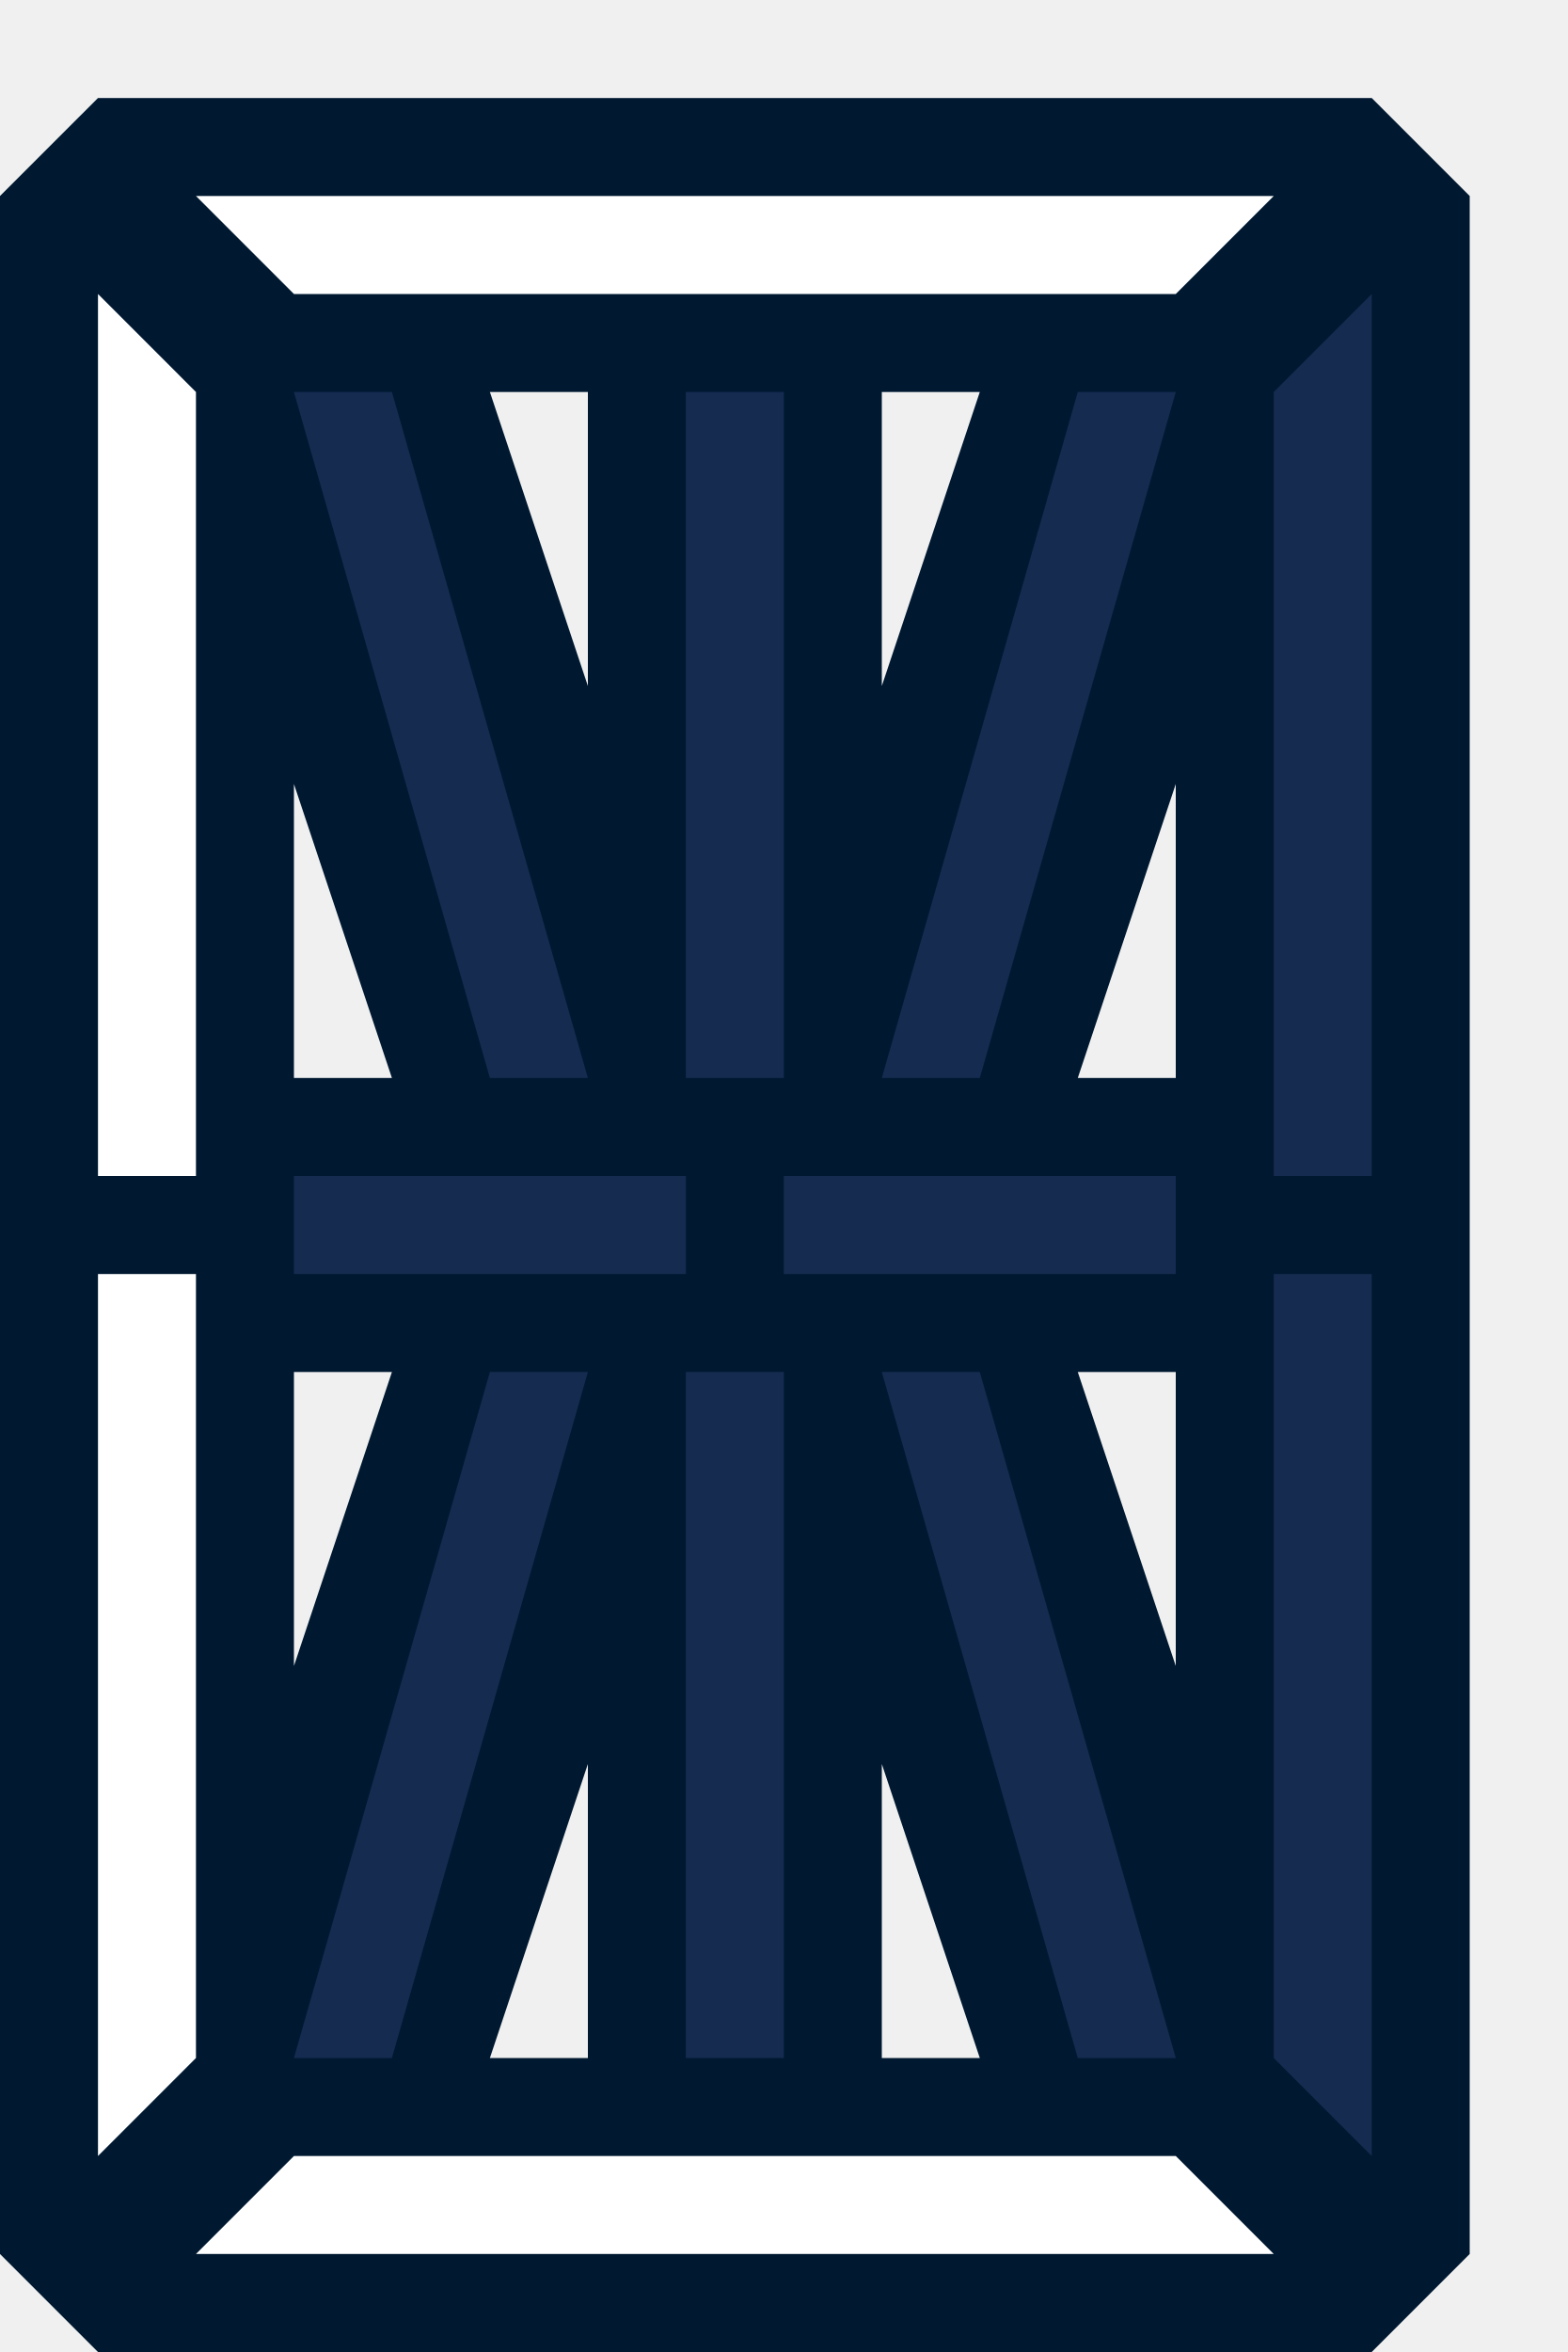
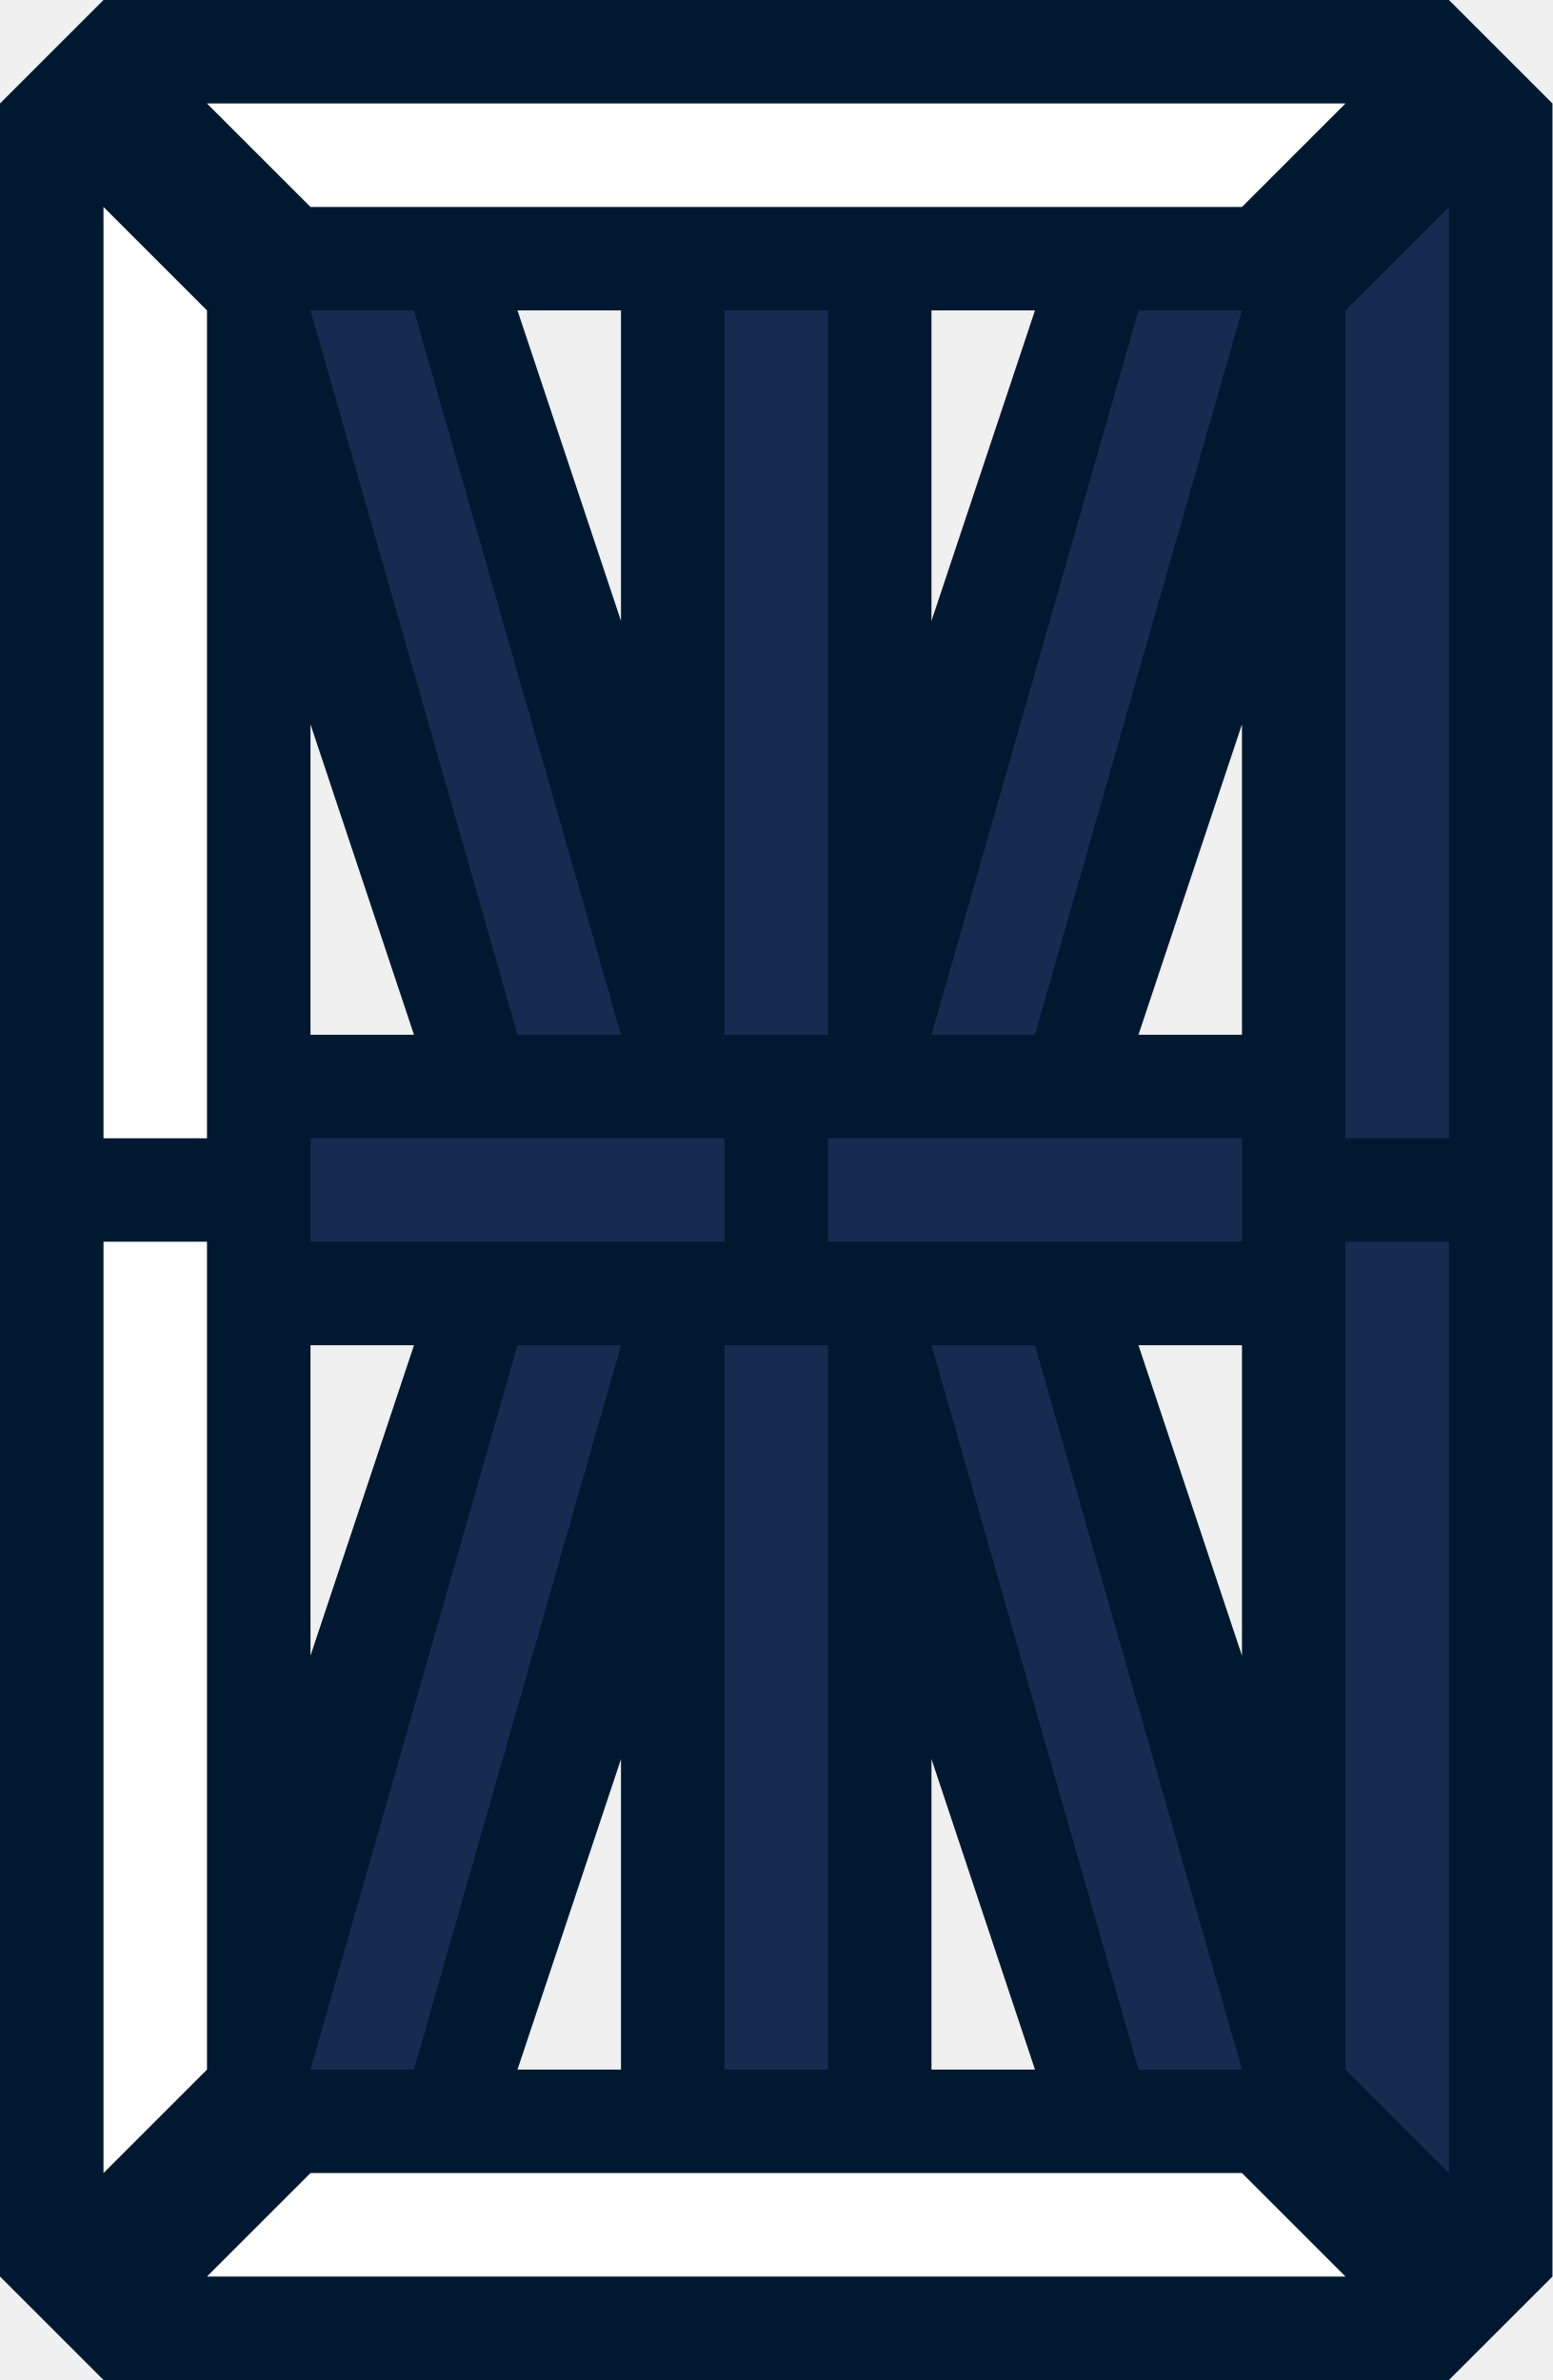
- <svg xmlns="http://www.w3.org/2000/svg" width="16" height="24" viewBox="0 0 16 24" version="1.1" id="svg8">
+ <svg xmlns="http://www.w3.org/2000/svg" width="15" height="23" viewBox="0 0 15 23" version="1.1" id="svg8">
  <defs id="defs2" />
-   <path style="fill:#001931;fill-opacity:1;stroke:none;stroke-opacity:1" d="M 1,1 0,2 v 21 l 1,1 h 13 l 1,-1 V 2 L 14,1 Z m 4,3 h 1 v 3 z m 4,0 h 1 L 9,7 Z M 3,8 4,11 H 3 Z m 9,0 v 3 h -1 z m -9,6 h 1 l -1,3 z m 8,0 h 1 v 3 z m -5,4 v 3 H 5 Z m 3,0 1,3 H 9 Z" id="path910" />
-   <path style="fill:#ffffff;fill-opacity:1;stroke:none;stroke-opacity:1" d="m 2,2 1,1 h 9 l 1,-1 z" id="path826" />
-   <path style="fill:#ffffff;fill-opacity:1;stroke:none;stroke-opacity:1" d="m 1,3 1,1 v 8 H 1 Z" id="path828" />
-   <rect style="fill:#162b50;fill-opacity:1;stroke:none;stroke-width:1;stroke-opacity:1" id="rect836" width="1" height="7" x="7" y="4" />
-   <rect style="fill:#162b50;fill-opacity:1;stroke:none;stroke-width:1;stroke-opacity:1" id="rect838" width="4" height="1" x="3" y="12" />
-   <path style="fill:#162b50;fill-opacity:1;stroke:none;stroke-opacity:1" d="m 9,11 2,-7 h 1 l -2,7 z" id="path840" />
-   <path style="fill:#ffffff;fill-opacity:1;stroke:none;stroke-opacity:1" d="m 2,13 v 8 l -1,1 v -9 z" id="path844" />
-   <path style="fill:#ffffff;fill-opacity:1;stroke:none;stroke-opacity:1" d="m 2,23 1,-1 h 9 l 1,1 z" id="path846" />
-   <path style="fill:#162b50;fill-opacity:1;stroke:none;stroke-opacity:1" d="m 13,21 1,1 v -9 h -1 z" id="path856" />
-   <path style="fill:#162b50;fill-opacity:1;stroke:none;stroke-opacity:1" d="M 13,12 V 4 l 1,-1 v 9 z" id="path858" />
-   <rect style="fill:#162b50;fill-opacity:1;stroke:none;stroke-width:1;stroke-opacity:1" id="rect860" width="4" height="1" x="8" y="12" />
-   <rect style="fill:#162b50;fill-opacity:1;stroke:none;stroke-width:1;stroke-opacity:1" id="rect836-3" width="1" height="7" x="7" y="14" />
-   <path style="fill:#162b50;fill-opacity:1;stroke:none;stroke-opacity:1" d="M 6,11 4,4 H 3 l 2,7 z" id="path840-6" />
-   <path style="fill:#162b50;fill-opacity:1;stroke:none;stroke-opacity:1" d="m 9,14 2,7 h 1 l -2,-7 z" id="path840-7" />
-   <path style="fill:#162b50;fill-opacity:1;stroke:none;stroke-opacity:1" d="M 6,14 4,21 H 3 l 2,-7 z" id="path840-6-5" />
+   <path style="fill:#001931;fill-opacity:1;stroke:none;stroke-opacity:1" d="M 1,0 0,1 v 21 l 1,1 h 13 l 1,-1 V 1 L 14,0 Z m 4,3 h 1 v 3 z m 4,0 h 1 L 9,6 Z M 3,7 4,10 H 3 Z m 9,0 v 3 h -1 z m -9,6 h 1 l -1,3 z m 8,0 h 1 v 3 z m -5,4 v 3 H 5 Z m 3,0 1,3 H 9 Z" id="path910" />
+   <path style="fill:#ffffff;fill-opacity:1;stroke:none;stroke-opacity:1" d="m 2,1 1,1 h 9 l 1,-1 z" id="path826" />
+   <path style="fill:#ffffff;fill-opacity:1;stroke:none;stroke-opacity:1" d="m 1,2 1,1 v 8 H 1 Z" id="path828" />
+   <rect style="fill:#162b50;fill-opacity:1;stroke:none;stroke-width:1;stroke-opacity:1" id="rect836" width="1" height="7" x="7" y="3" />
+   <rect style="fill:#162b50;fill-opacity:1;stroke:none;stroke-width:1;stroke-opacity:1" id="rect838" width="4" height="1" x="3" y="11" />
+   <path style="fill:#162b50;fill-opacity:1;stroke:none;stroke-opacity:1" d="m 9,10 2,-7 h 1 l -2,7 z" id="path840" />
+   <path style="fill:#ffffff;fill-opacity:1;stroke:none;stroke-opacity:1" d="m 2,12 v 8 l -1,1 v -9 z" id="path844" />
+   <path style="fill:#ffffff;fill-opacity:1;stroke:none;stroke-opacity:1" d="m 2,22 1,-1 h 9 l 1,1 z" id="path846" />
+   <path style="fill:#162b50;fill-opacity:1;stroke:none;stroke-opacity:1" d="m 13,20 1,1 v -9 h -1 z" id="path856" />
+   <path style="fill:#162b50;fill-opacity:1;stroke:none;stroke-opacity:1" d="M 13,11 V 3 l 1,-1 v 9 z" id="path858" />
+   <rect style="fill:#162b50;fill-opacity:1;stroke:none;stroke-width:1;stroke-opacity:1" id="rect860" width="4" height="1" x="8" y="11" />
+   <rect style="fill:#162b50;fill-opacity:1;stroke:none;stroke-width:1;stroke-opacity:1" id="rect836-3" width="1" height="7" x="7" y="13" />
+   <path style="fill:#162b50;fill-opacity:1;stroke:none;stroke-opacity:1" d="M 6,10 4,3 H 3 l 2,7 z" id="path840-6" />
+   <path style="fill:#162b50;fill-opacity:1;stroke:none;stroke-opacity:1" d="m 9,13 2,7 h 1 l -2,-7 z" id="path840-7" />
+   <path style="fill:#162b50;fill-opacity:1;stroke:none;stroke-opacity:1" d="M 6,13 4,20 H 3 l 2,-7 z" id="path840-6-5" />
</svg>
